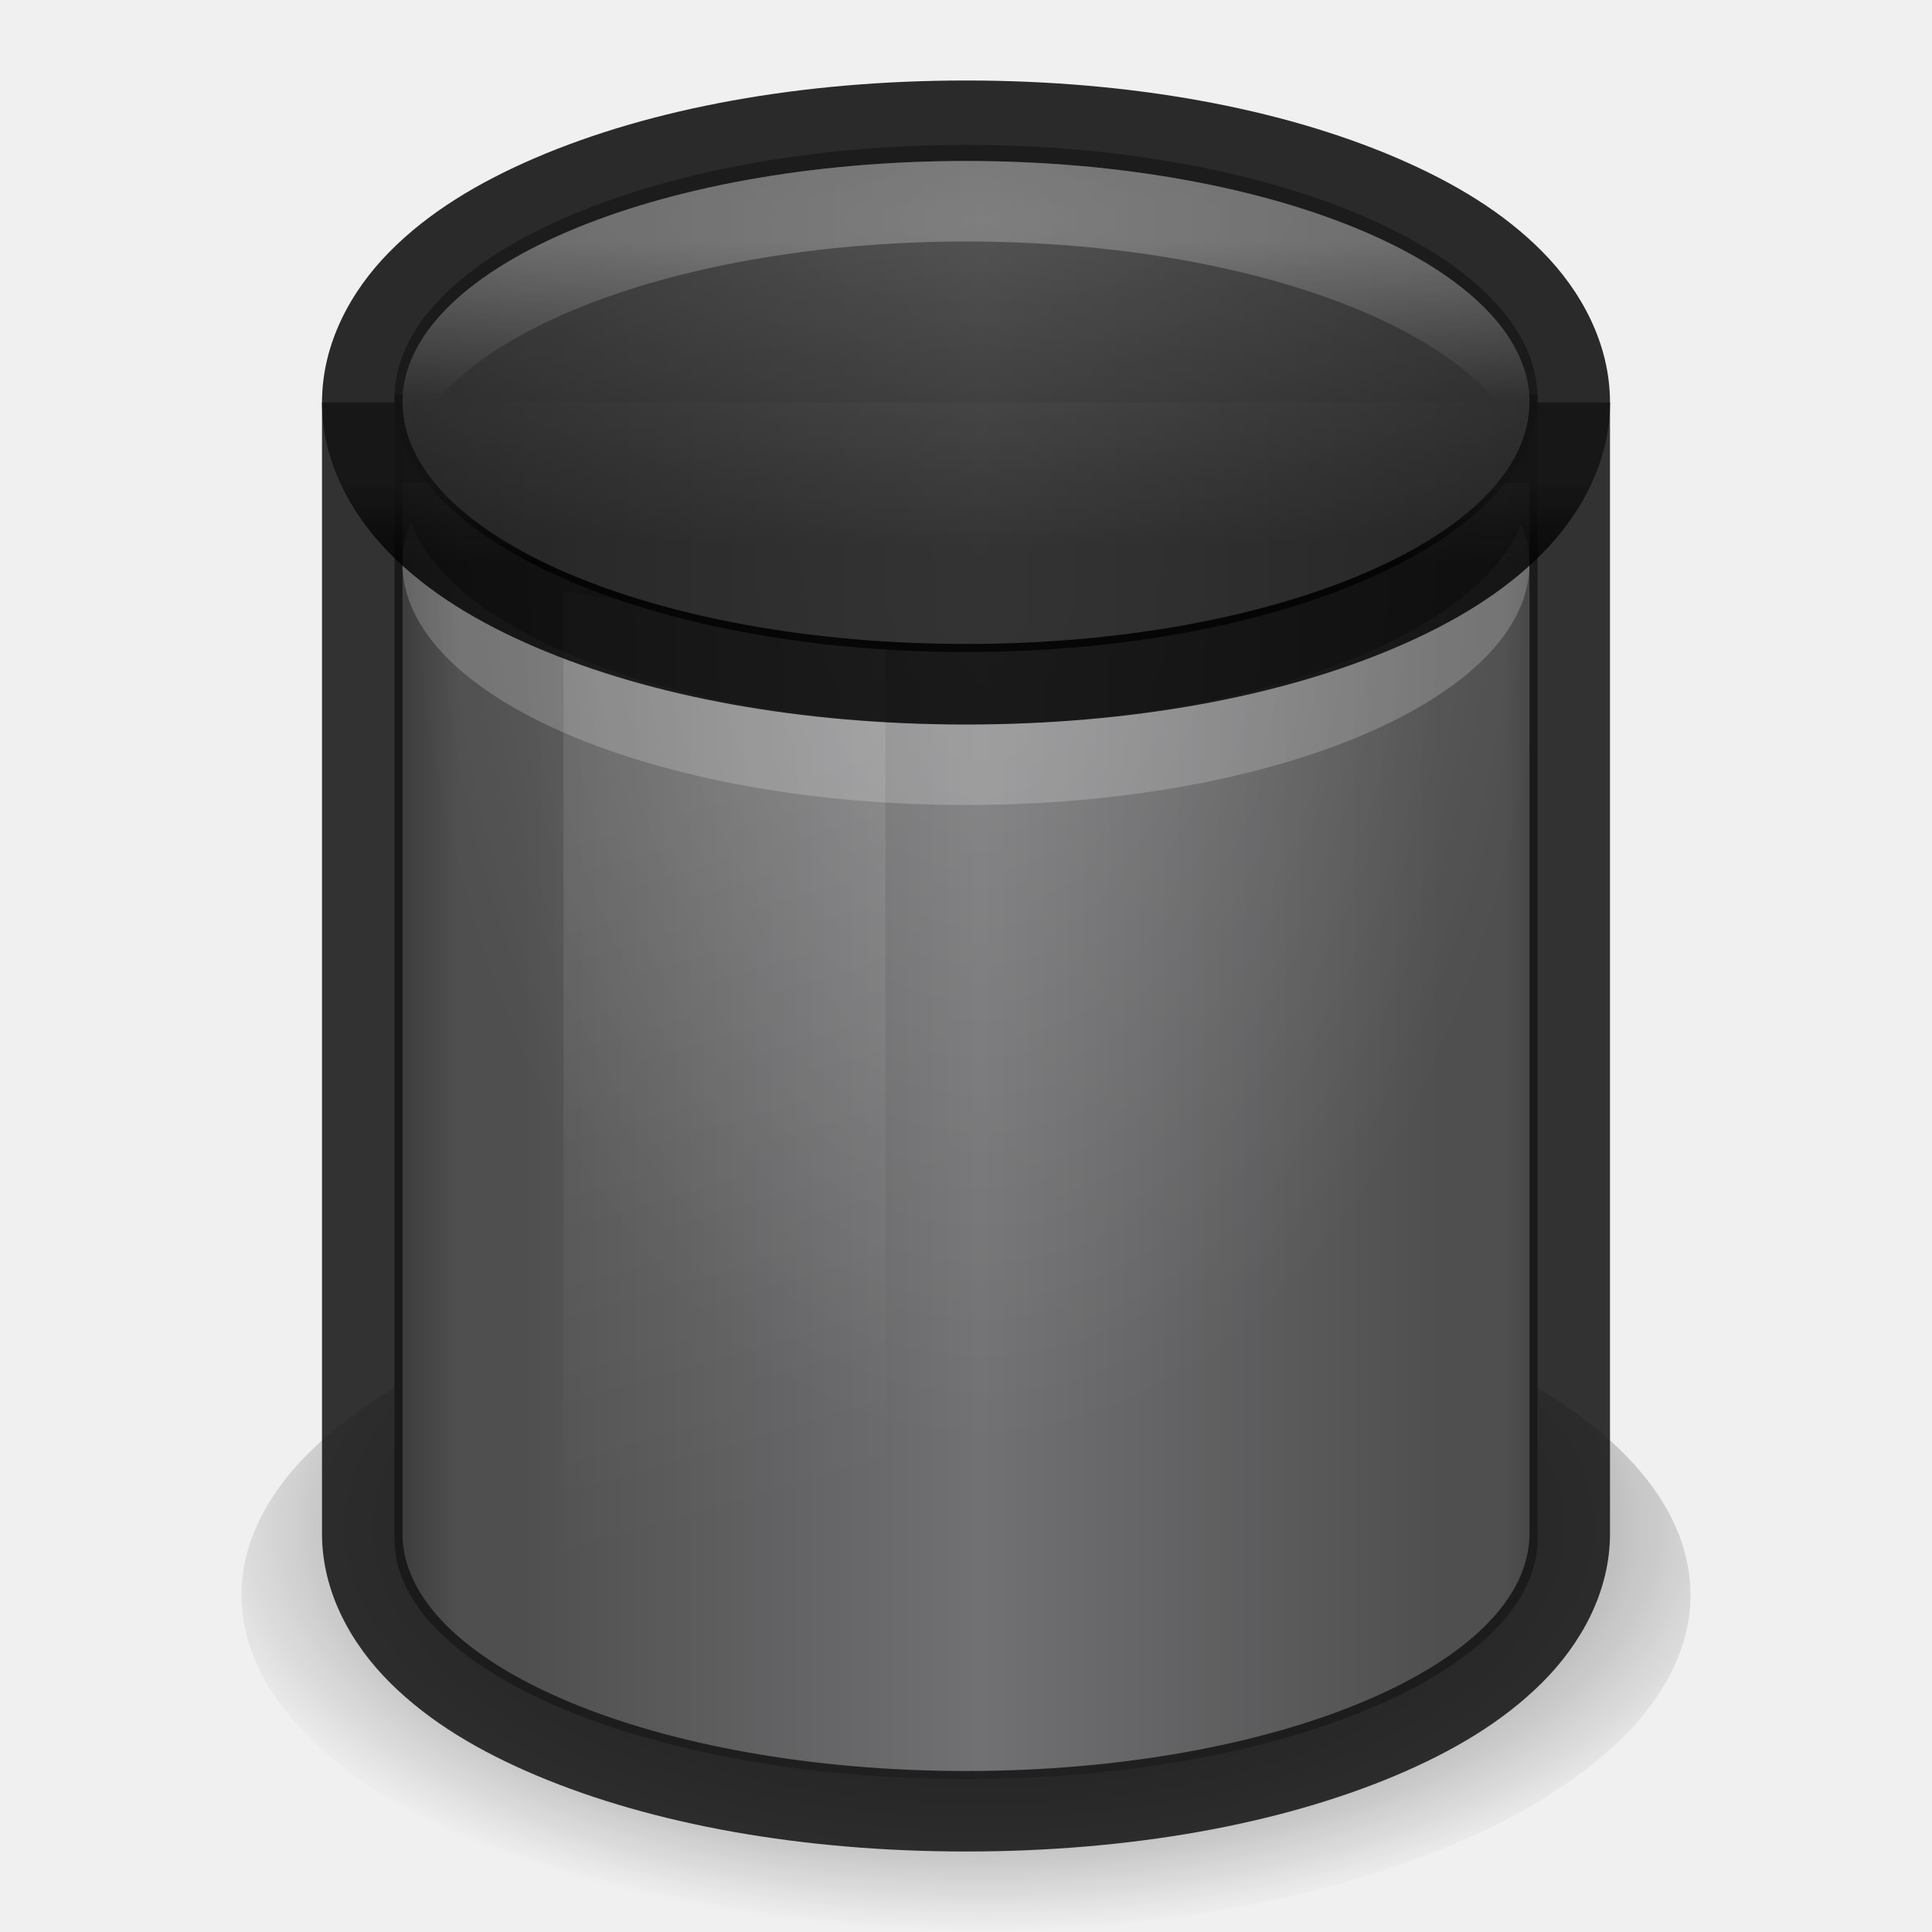
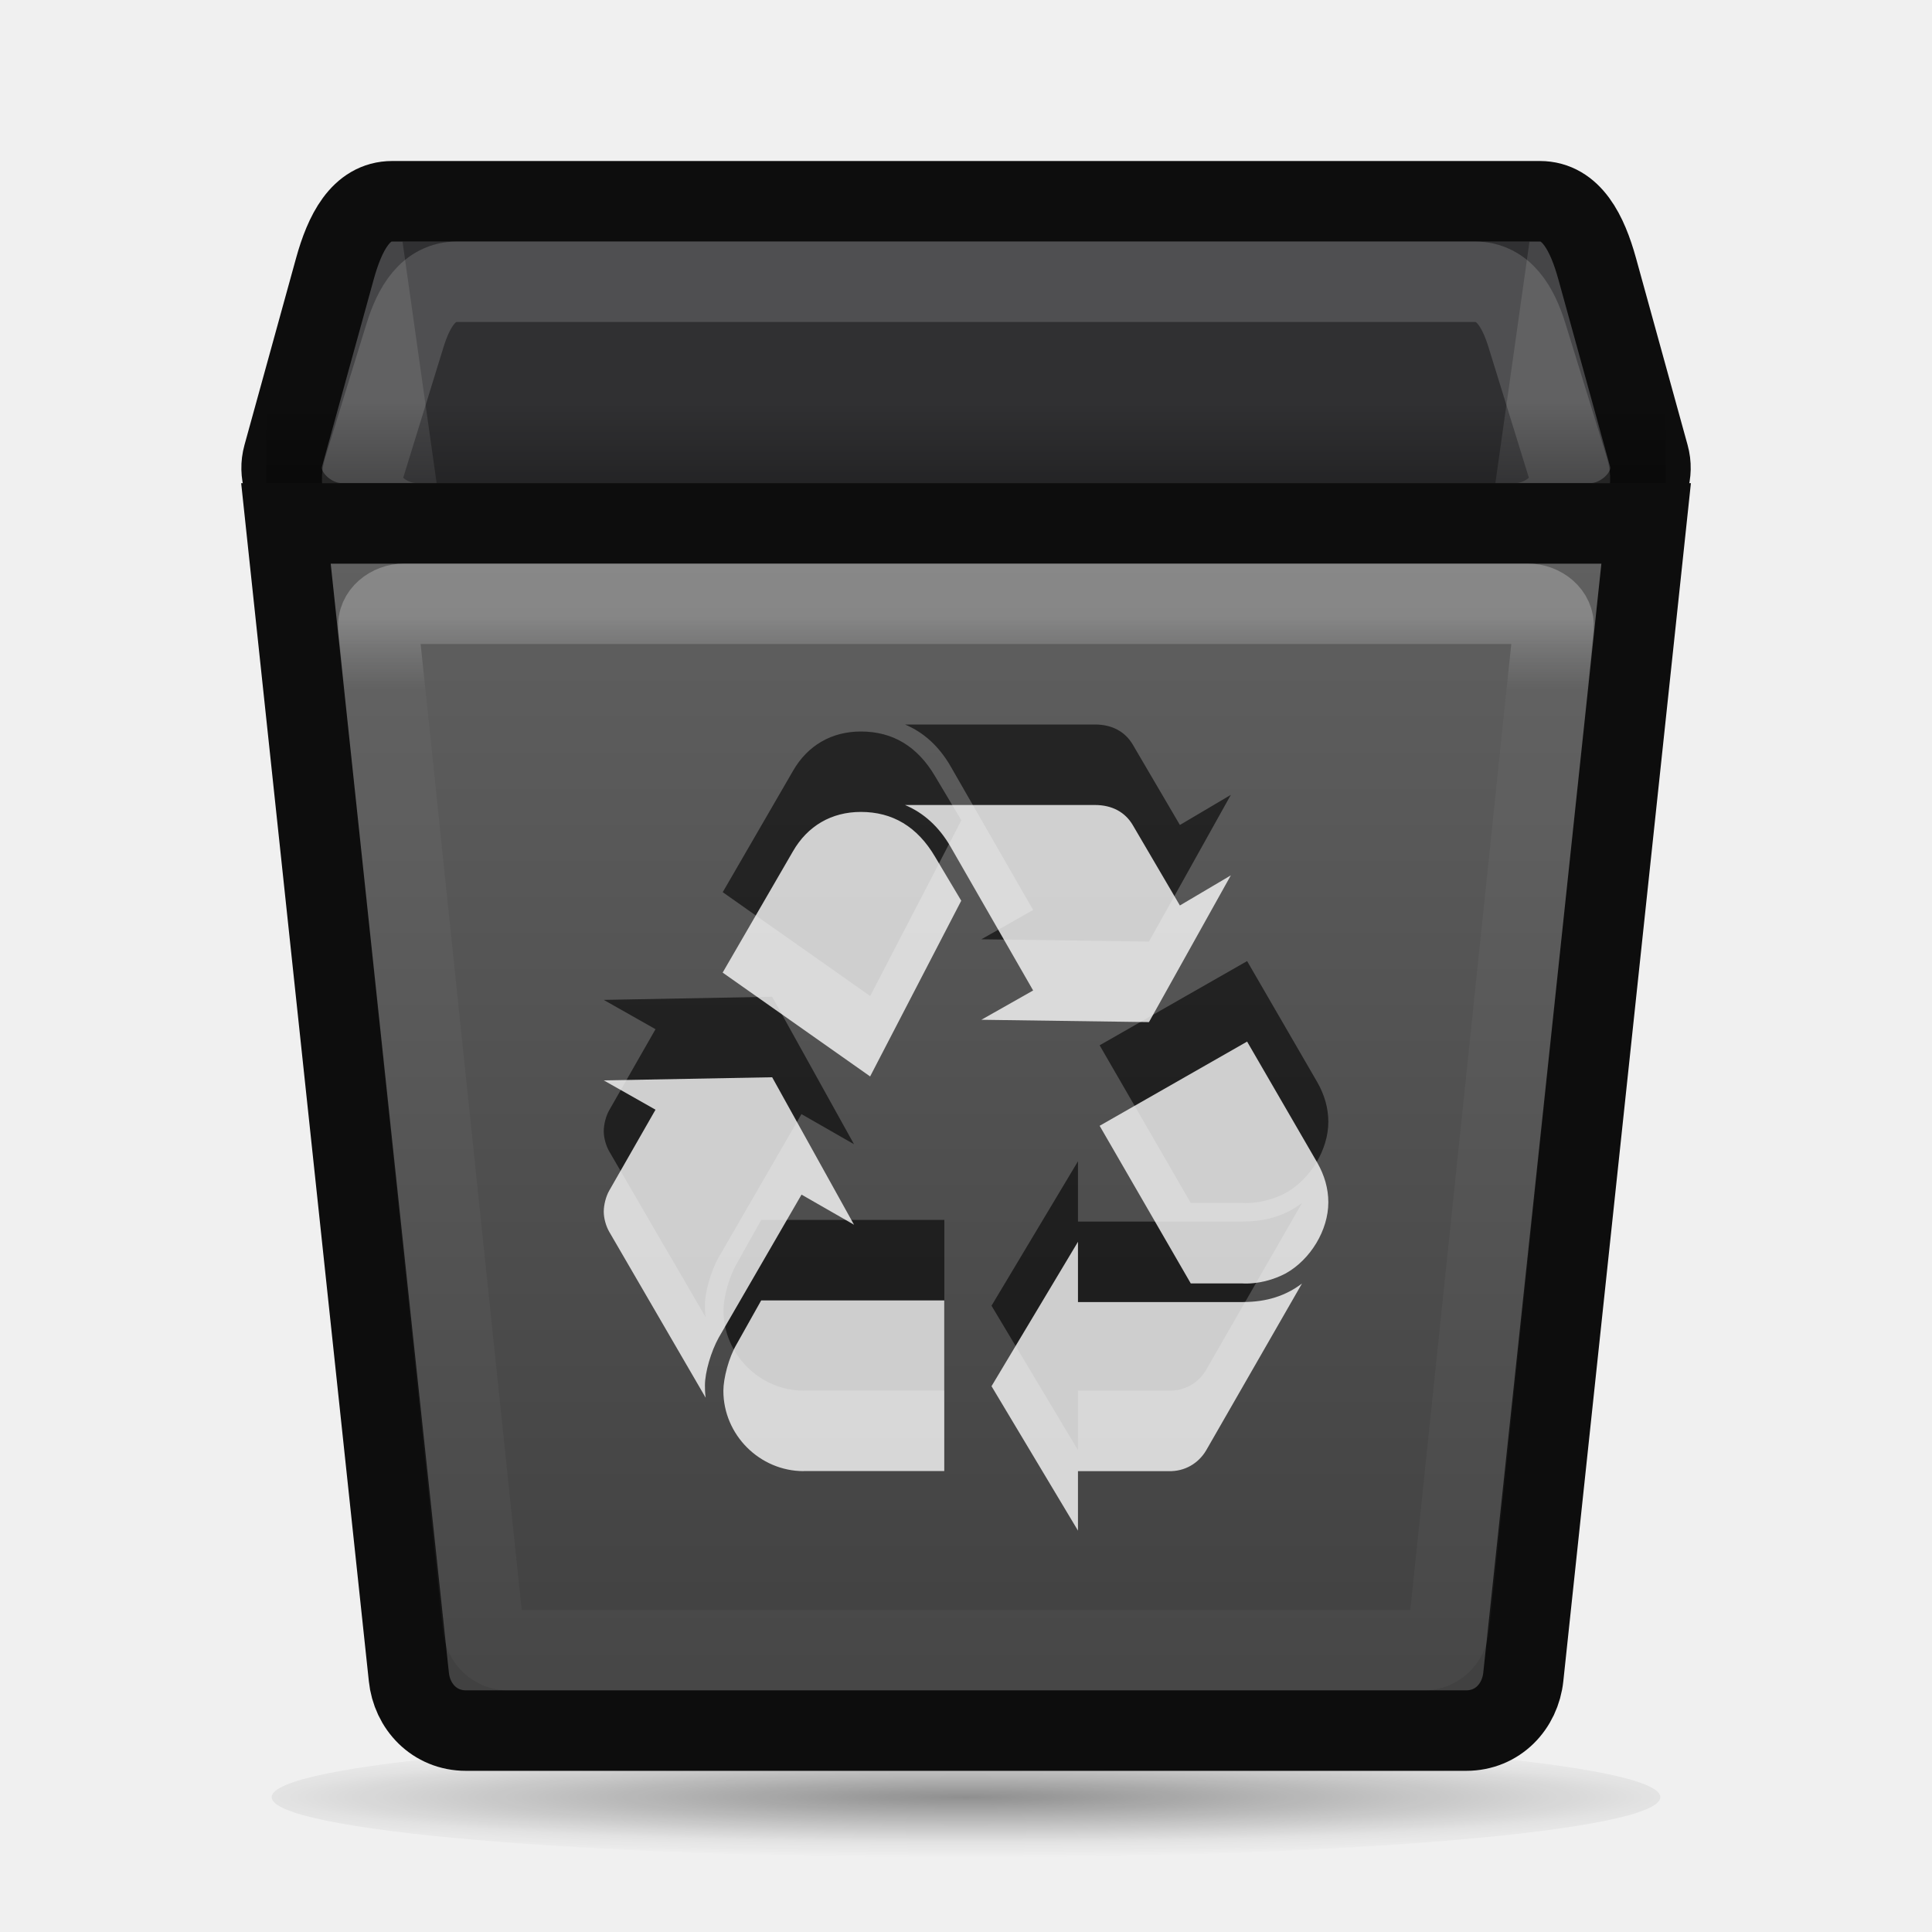
<svg xmlns="http://www.w3.org/2000/svg" xmlns:ns1="http://www.openswatchbook.org/uri/2009/osb" xmlns:xlink="http://www.w3.org/1999/xlink" version="1.0" width="24" height="24" id="svg3695">
  <defs id="defs3697">
-     <linearGradient id="linearGradient4300">
-       <stop style="stop-color:#141414;stop-opacity:1;" offset="0" id="stop4302" />
-       <stop style="stop-color:#000000;stop-opacity:0.899" offset="1" id="stop4304" />
+     <linearGradient id="linearGradient4399">
+       <stop id="stop4401" offset="0" style="stop-color:#626262;stop-opacity:1" />
+       <stop id="stop4403" offset="1" style="stop-color:#3f3f3f;stop-opacity:1" />
    </linearGradient>
-     <linearGradient id="linearGradient6985">
-       <stop id="stop6987" offset="0" style="stop-color:#000000;stop-opacity:1" />
-       <stop id="stop6989" offset="1" style="stop-color:#000000;stop-opacity:0" />
+     <linearGradient id="linearGradient4306">
+       <stop style="stop-color:#000000;stop-opacity:1" offset="0" id="stop4308" />
+       <stop style="stop-color:#000000;stop-opacity:0" offset="1" id="stop4310" />
    </linearGradient>
-     <linearGradient id="linearGradient6286">
-       <stop id="stop6288" offset="0" style="stop-color:#ffffff;stop-opacity:1;" />
-       <stop id="stop6290" offset="1" style="stop-color:#ffffff;stop-opacity:0" />
+     <linearGradient id="linearGradient4237">
+       <stop id="stop4239" offset="0" style="stop-color:#a7a7a7;stop-opacity:1" />
+       <stop id="stop4241" offset="1" style="stop-color:#787878;stop-opacity:1" />
    </linearGradient>
-     <linearGradient id="linearGradient6177">
-       <stop style="stop-color:#ffffff;stop-opacity:1;" offset="0" id="stop6179" />
-       <stop style="stop-color:#ffffff;stop-opacity:0;" offset="1" id="stop6181" />
+     <linearGradient id="linearGradient4867">
+       <stop id="stop4869" offset="0" style="stop-color:#ffffff;stop-opacity:1;" />
+       <stop id="stop4871" offset="1" style="stop-color:#e4e5e7;stop-opacity:0.157" />
    </linearGradient>
-     <linearGradient id="linearGradient6131">
-       <stop id="stop6133" offset="0" style="stop-color:#717173;stop-opacity:1" />
-       <stop style="stop-color:#4f4f50;stop-opacity:1" offset="0.789" id="stop6137" />
-       <stop id="stop6139" offset="0.895" style="stop-color:#4f4f50;stop-opacity:1;" />
-       <stop id="stop6135" offset="1" style="stop-color:#3c3c3c;stop-opacity:1" />
-     </linearGradient>
-     <linearGradient id="linearGradient6046">
-       <stop style="stop-color:#000000;stop-opacity:0.6" offset="0" id="stop6048" />
-       <stop style="stop-color:#000000;stop-opacity:0.816" offset="1" id="stop6050" />
-     </linearGradient>
-     <linearGradient id="linearGradient6014">
-       <stop style="stop-color:#8b8b8d;stop-opacity:1;" offset="0" id="stop6016" />
-       <stop style="stop-color:#b7b7b9;stop-opacity:1" offset="1" id="stop6018" />
+     <linearGradient id="linearGradient4861">
+       <stop style="stop-color:#7e7e7e;stop-opacity:1" offset="0" id="stop4863" />
+       <stop style="stop-color:#3f3f3f;stop-opacity:1" offset="1" id="stop4865" />
    </linearGradient>
    <linearGradient ns1:paint="gradient" id="linearGradient4406">
      <stop offset="0" style="stop-color:#4e4e4e;stop-opacity:1" id="stop4408" />
      <stop offset="1" style="stop-color:#141414;stop-opacity:1" id="stop4410" />
    </linearGradient>
    <linearGradient id="linearGradient3320" ns1:paint="gradient">
      <stop id="stop3323" style="stop-color:#4e4e4e;stop-opacity:1" offset="0" />
      <stop id="stop3325" style="stop-color:#b9bac2;stop-opacity:1" offset="1" />
    </linearGradient>
    <linearGradient id="linearGradient3254-3-182">
      <stop id="stop4663" style="stop-color:#ffffff;stop-opacity:1" offset="0" />
      <stop id="stop4665" style="stop-color:#ffffff;stop-opacity:0" offset="1" />
    </linearGradient>
-     <linearGradient xlink:href="#linearGradient3254-3-182" id="linearGradient3038" gradientUnits="userSpaceOnUse" gradientTransform="matrix(0.7,0,0,0.5815719,-2.099998,-1.259757)" x1="12.25" y1="20.231" x2="17.125" y2="34.174" />
-     <linearGradient xlink:href="#linearGradient6131" id="linearGradient5927" x1="135" y1="12" x2="116" y2="12" gradientUnits="userSpaceOnUse" spreadMethod="reflect" gradientTransform="matrix(0.3817204,0,0,0.3731043,-39.3414,7.884725)" />
-     <linearGradient xlink:href="#linearGradient6014" id="linearGradient6020" x1="116" y1="-9" x2="135" y2="-9" gradientUnits="userSpaceOnUse" spreadMethod="reflect" gradientTransform="matrix(0.3684211,0,0,0.3529411,-37.55263,8.176471)" />
-     <radialGradient xlink:href="#linearGradient6046" id="radialGradient6052" cx="144.25" cy="-14.204" fx="144.25" fy="-14.204" r="19" gradientTransform="matrix(-1.180055,1.9147984e-7,-3.3085408e-8,-0.214551,182.4098,-0.3210577)" gradientUnits="userSpaceOnUse" />
-     <radialGradient xlink:href="#linearGradient6286" id="radialGradient6284" cx="39.001" cy="39.765" fx="39.001" fy="39.765" r="18.6" gradientTransform="matrix(-0.3844376,0,0,-0.634436,27.1815,31.31005)" gradientUnits="userSpaceOnUse" spreadMethod="pad" />
    <linearGradient ns1:paint="solid" id="linearGradient6213">
      <stop id="stop6215" offset="0" style="stop-color:#000000;stop-opacity:1;" />
    </linearGradient>
-     <radialGradient xlink:href="#linearGradient6985" id="radialGradient6052-2" cx="144.283" cy="-21.631" fx="144.283" fy="-21.631" r="19" gradientTransform="matrix(-0.5314504,1.1579226e-7,-5.2010592e-8,-0.2644737,88.89852,13.25406)" gradientUnits="userSpaceOnUse" />
-     <linearGradient xlink:href="#linearGradient6177" id="linearGradient4364" x1="12" y1="3" x2="12" y2="5" gradientUnits="userSpaceOnUse" />
-     <linearGradient xlink:href="#linearGradient4300" id="linearGradient4372" x1="12" y1="6" x2="12" y2="7" gradientUnits="userSpaceOnUse" />
+     <linearGradient id="linearGradient4287">
+       <stop id="stop4289" offset="0" style="stop-color:#000000;stop-opacity:0.51;" />
+       <stop id="stop4291" offset="1" style="stop-color:#000000;stop-opacity:0.472" />
+     </linearGradient>
+     <linearGradient id="linearGradient3782">
+       <stop style="stop-color:#ffffff;stop-opacity:1;" offset="0" id="stop3784" />
+       <stop style="stop-color:#e4e5e7;stop-opacity:1;" offset="1" id="stop3786" />
+     </linearGradient>
+     <linearGradient id="linearGradient3927">
+       <stop id="stop3929" offset="0" style="stop-color:#f1f2f3;stop-opacity:1;" />
+       <stop id="stop3931" offset="1" style="stop-color:#e4e5e7;stop-opacity:1;" />
+     </linearGradient>
+     <linearGradient id="linearGradient3937-5">
+       <stop style="stop-color:#9c9d9e;stop-opacity:1;" offset="0" id="stop3939-6" />
+       <stop style="stop-color:#bbbcbd;stop-opacity:1;" offset="1" id="stop3941-3" />
+     </linearGradient>
+     <linearGradient xlink:href="#linearGradient4399" id="linearGradient4213" x1="32" y1="13" x2="32" y2="59" gradientUnits="userSpaceOnUse" gradientTransform="matrix(0.406918,0,0,0.3407583,-1.020784,1.563113)" />
+     <linearGradient xlink:href="#linearGradient4867" id="linearGradient4229" x1="32" y1="15" x2="32" y2="18" gradientUnits="userSpaceOnUse" gradientTransform="matrix(0.3743067,0,0,0.3023249,0.02167118,3.116297)" />
+     <linearGradient y2="9" x2="22" y1="11" x1="22" gradientTransform="matrix(0.4346119,0,0,0.5,1.569313,0.5000001)" gradientUnits="userSpaceOnUse" id="linearGradient4262-7-1" xlink:href="#linearGradient4306" />
+     <linearGradient id="linearGradient4303">
+       <stop id="stop4305" offset="0" style="stop-color:#000000;stop-opacity:0.404" />
+       <stop style="stop-color:#000000;stop-opacity:0.059" offset="0.744" id="stop4311" />
+       <stop id="stop4307" offset="1" style="stop-color:#000000;stop-opacity:0;" />
+     </linearGradient>
+     <radialGradient gradientUnits="userSpaceOnUse" gradientTransform="matrix(0.3660701,0,0,0.02419349,0.6518268,21.05242)" r="31" fy="52.6" fx="31" cy="52.6" cx="31" id="radialGradient4309-8" xlink:href="#linearGradient4303" />
+     <linearGradient gradientTransform="matrix(0.3216081,0,0,0.3333374,-0.1751469,-0.3490771)" gradientUnits="userSpaceOnUse" xlink:href="#linearGradient3104-5" id="linearGradient3103" y2="3.364" x2="22.004" y1="47.813" x1="22.004" />
+     <linearGradient id="linearGradient3104-5">
+       <stop offset="0" style="stop-color:#aaaaaa;stop-opacity:1" id="stop3106-2" />
+       <stop offset="1" style="stop-color:#c8c8c8;stop-opacity:1" id="stop3108-5" />
+     </linearGradient>
+     <linearGradient gradientTransform="matrix(0.2432432,0,0,0.3513513,2.162164,-0.432428)" gradientUnits="userSpaceOnUse" xlink:href="#linearGradient3977" id="linearGradient3988" y2="43" x2="24" y1="5.564" x1="24" />
+     <linearGradient id="linearGradient3977">
+       <stop offset="0" style="stop-color:#ffffff;stop-opacity:1" id="stop3979" />
+       <stop offset="0.036" style="stop-color:#ffffff;stop-opacity:0.235" id="stop3981" />
+       <stop offset="0.951" style="stop-color:#ffffff;stop-opacity:0.157" id="stop3983" />
+       <stop offset="1" style="stop-color:#ffffff;stop-opacity:0.392" id="stop3985" />
+     </linearGradient>
+     <linearGradient id="linearGradient3600">
+       <stop offset="0" style="stop-color:#f4f4f4;stop-opacity:1" id="stop3602" />
+       <stop offset="1" style="stop-color:#dbdbdb;stop-opacity:1" id="stop3604" />
+     </linearGradient>
+     <linearGradient id="linearGradient3104">
+       <stop offset="0" style="stop-color:#a0a0a0;stop-opacity:1" id="stop3106" />
+       <stop offset="1" style="stop-color:#bebebe;stop-opacity:1" id="stop3108" />
+     </linearGradient>
+     <linearGradient gradientTransform="matrix(0.3142871,0,0,0.3259265,0.457108,-0.322238)" gradientUnits="userSpaceOnUse" xlink:href="#linearGradient3600" id="linearGradient3143" y2="47.013" x2="25.132" y1="0.985" x1="25.132" />
+     <linearGradient gradientTransform="matrix(0.2537859,0,0,0.3050187,19.12898,-0.685477)" gradientUnits="userSpaceOnUse" xlink:href="#linearGradient3104" id="linearGradient3145" y2="2.906" x2="-51.786" y1="50.786" x1="-51.786" />
+     <linearGradient id="linearGradient4225">
+       <stop offset="0" style="stop-color:#ffffff;stop-opacity:1;" id="stop4227" />
+       <stop id="stop4229" style="stop-color:#ffffff;stop-opacity:0.235;" offset="0.079" />
+       <stop offset="0.846" style="stop-color:#ffffff;stop-opacity:0" id="stop4231" />
+       <stop offset="1" style="stop-color:#000000;stop-opacity:0.043" id="stop4233" />
+     </linearGradient>
+     <linearGradient x1="24.001" y1="6.425" x2="24" y2="43" id="linearGradient3119-6" xlink:href="#linearGradient3977-9" gradientUnits="userSpaceOnUse" gradientTransform="matrix(0.4054051,0,0,0.5135135,2.269687,6.675681)" />
+     <linearGradient x1="25.132" y1="0.985" x2="25.132" y2="47.013" id="linearGradient3122-7" xlink:href="#linearGradient3927-8" gradientUnits="userSpaceOnUse" gradientTransform="matrix(0.4571418,0,0,0.4345667,1.028596,7.903723)" />
+     <linearGradient x1="-51.786" y1="50.786" x2="-51.786" y2="2.906" id="linearGradient3124-6" xlink:href="#linearGradient3104" gradientUnits="userSpaceOnUse" gradientTransform="matrix(0.3922136,0,0,0.4473603,29.1993,6.761297)" />
+     <radialGradient cx="605.714" cy="486.648" r="117.143" fx="605.714" fy="486.648" id="radialGradient3045" xlink:href="#linearGradient4306" gradientUnits="userSpaceOnUse" gradientTransform="matrix(0.01204859,0,0,0.0082353,13.23879,26.98056)" />
+     <radialGradient cx="605.714" cy="486.648" r="117.143" fx="605.714" fy="486.648" id="radialGradient3048" xlink:href="#linearGradient4306" gradientUnits="userSpaceOnUse" gradientTransform="matrix(-0.01204859,0,0,0.0082353,10.76121,26.98056)" />
+     <linearGradient id="linearGradient5048">
+       <stop id="stop5050" style="stop-color:#000000;stop-opacity:0" offset="0" />
+       <stop id="stop5056" style="stop-color:#000000;stop-opacity:1" offset="0.5" />
+       <stop id="stop5052" style="stop-color:#000000;stop-opacity:0" offset="1" />
+     </linearGradient>
+     <linearGradient x1="302.857" y1="366.648" x2="302.857" y2="609.505" id="linearGradient3826" xlink:href="#linearGradient5048" gradientUnits="userSpaceOnUse" gradientTransform="matrix(0.0352071,0,0,0.0082353,-0.724852,26.98055)" />
+     <linearGradient id="linearGradient3977-9">
+       <stop id="stop3979-8" style="stop-color:#ffffff;stop-opacity:1;" offset="0" />
+       <stop offset="0.049" style="stop-color:#ffffff;stop-opacity:0.235;" id="stop3981-8" />
+       <stop id="stop3983-0" style="stop-color:#ffffff;stop-opacity:0" offset="0.951" />
+       <stop id="stop3985-0" style="stop-color:#000000;stop-opacity:0.043" offset="1" />
+     </linearGradient>
+     <linearGradient id="linearGradient3927-8">
+       <stop style="stop-color:#fbfcfd;stop-opacity:1" offset="0" id="stop3929-2" />
+       <stop style="stop-color:#ebeced;stop-opacity:1" offset="1" id="stop3931-4" />
+     </linearGradient>
+     <linearGradient x1="25.132" y1="0.985" x2="25.132" y2="47.013" id="linearGradient3122-2" xlink:href="#linearGradient3927-8" gradientUnits="userSpaceOnUse" gradientTransform="matrix(0.4857154,0,0,0.4780251,-5.657171,-9.095558)" />
+     <linearGradient x1="-51.786" y1="50.786" x2="-51.786" y2="2.906" id="linearGradient3124-7" xlink:href="#linearGradient3104" gradientUnits="userSpaceOnUse" gradientTransform="matrix(0.3922136,0,0,0.4473603,29.1993,-1.238697)" />
+     <linearGradient gradientTransform="matrix(0.3922136,0,0,0.4473603,29.1993,6.761297)" gradientUnits="userSpaceOnUse" xlink:href="#linearGradient3104" id="linearGradient4382" y2="2.906" x2="-51.786" y1="50.786" x1="-51.786" />
+     <radialGradient gradientTransform="matrix(0.01204859,0,0,0.0082353,13.23879,26.98056)" gradientUnits="userSpaceOnUse" xlink:href="#linearGradient4306" id="radialGradient3045-7" fy="486.648" fx="605.714" r="117.143" cy="486.648" cx="605.714" />
+     <radialGradient gradientTransform="matrix(-0.01204859,0,0,0.0082353,10.76121,26.98056)" gradientUnits="userSpaceOnUse" xlink:href="#linearGradient4306" id="radialGradient3048-3" fy="486.648" fx="605.714" r="117.143" cy="486.648" cx="605.714" />
+     <linearGradient gradientTransform="matrix(0.0352071,0,0,0.0082353,-0.724852,26.98055)" gradientUnits="userSpaceOnUse" xlink:href="#linearGradient5048" id="linearGradient4386" y2="609.505" x2="302.857" y1="366.648" x1="302.857" />
+     <linearGradient gradientTransform="matrix(0.4857154,0,0,0.4780251,-5.657171,-9.095558)" gradientUnits="userSpaceOnUse" xlink:href="#linearGradient3927-8" id="linearGradient3122-2-8" y2="47.013" x2="25.132" y1="0.985" x1="25.132" />
+     <linearGradient gradientTransform="matrix(0.3922136,0,0,0.4473603,29.1993,-1.238697)" gradientUnits="userSpaceOnUse" xlink:href="#linearGradient3104" id="linearGradient4389" y2="2.906" x2="-51.786" y1="50.786" x1="-51.786" />
  </defs>
-   <path style="opacity:0.9;fill:url(#radialGradient6052-2);fill-opacity:1;stroke:none;stroke-width:1;stroke-linecap:butt;stroke-linejoin:miter;stroke-miterlimit:4;stroke-dasharray:none;stroke-dashoffset:0;stroke-opacity:1" d="M 21,19.812 A 9,4.188 0 0 1 12,24 9,4.188 0 0 1 3,19.812 9,4.188 0 0 1 12,15.625 a 9,4.188 0 0 1 9,4.187 z" id="path4342-99-8" />
-   <path style="opacity:1;fill:url(#linearGradient5927);fill-opacity:1;stroke:none;stroke-width:1;stroke-linecap:butt;stroke-linejoin:miter;stroke-miterlimit:4;stroke-dasharray:none;stroke-dashoffset:0;stroke-opacity:1" d="m 4.9,4.9 0,14.215 C 4.9,20.764 8.1,22.1 12,22.1 c 3.9,0 7.1,-1.336 7.1,-2.985 L 19.1,4.9 Z" id="rect4344" />
-   <path style="color:#000000;font-style:normal;font-variant:normal;font-weight:normal;font-stretch:normal;font-size:medium;line-height:normal;font-family:sans-serif;text-indent:0;text-align:start;text-decoration:none;text-decoration-line:none;text-decoration-style:solid;text-decoration-color:#000000;letter-spacing:normal;word-spacing:normal;text-transform:none;direction:ltr;block-progression:tb;writing-mode:lr-tb;baseline-shift:baseline;text-anchor:start;white-space:normal;clip-rule:nonzero;display:inline;overflow:visible;visibility:visible;opacity:1;isolation:auto;mix-blend-mode:normal;color-interpolation:sRGB;color-interpolation-filters:linearRGB;solid-color:#000000;solid-opacity:1;fill:#141414;fill-opacity:0.863;fill-rule:nonzero;stroke:none;stroke-width:2;stroke-linecap:butt;stroke-linejoin:miter;stroke-miterlimit:4;stroke-dasharray:none;stroke-dashoffset:0;stroke-opacity:1;color-rendering:auto;image-rendering:auto;shape-rendering:auto;text-rendering:auto;enable-background:accumulate" d="m 4,5 0,1 0,13.051 c 0,0.73 0.365,1.376 0.85,1.857 0.485,0.481 1.102,0.848 1.82,1.15 C 8.106,22.663 9.963,23 12,23 c 2.037,0 3.894,-0.337 5.33,-0.941 0.718,-0.302 1.335,-0.669 1.82,-1.15 C 19.635,20.427 20,19.781 20,19.051 L 20,5 Z m 1,1 14,0 0,13.051 C 19,20.68 15.845,22 12,22 8.155,22 5,20.68 5,19.051 Z" id="rect4344-8" />
-   <path style="display:inline;overflow:visible;visibility:visible;opacity:0.1;fill:url(#linearGradient3038);fill-opacity:1;fill-rule:nonzero;stroke:none;stroke-width:1;marker:none" id="rect3244" d="M 7,7.338 11,8.045 11,22.185 7,21.712 l 0,-14.374 z" />
-   <path style="opacity:1;fill:url(#linearGradient6020);fill-opacity:1;stroke:none;stroke-width:1;stroke-linecap:butt;stroke-linejoin:miter;stroke-miterlimit:4;stroke-dasharray:none;stroke-dashoffset:0;stroke-opacity:1" d="M 19,5 A 7,3 0 0 1 12,8 7,3 0 0 1 5,5 7,3 0 0 1 12,2 7,3 0 0 1 19,5 Z" id="path4342" />
-   <path style="opacity:0.2;fill:url(#radialGradient6284);fill-opacity:1;stroke:none;stroke-width:1;stroke-linecap:butt;stroke-linejoin:miter;stroke-miterlimit:4;stroke-dasharray:none;stroke-dashoffset:0;stroke-opacity:1" d="M 5,5 5,19.05 C 5,20.679 8.155,22 12,22 15.845,22 19,20.679 19,19.05 L 19,5 Z" id="rect4344-7" />
-   <path style="opacity:0.9;fill:url(#radialGradient6052);fill-opacity:1;stroke:none;stroke-width:1;stroke-linecap:butt;stroke-linejoin:miter;stroke-miterlimit:4;stroke-dasharray:none;stroke-dashoffset:0;stroke-opacity:1" d="M 19.1,4.95 A 7.1,3.15 0 0 1 12,8.1 7.1,3.15 0 0 1 4.9,4.95 7.1,3.15 0 0 1 12,1.8 7.1,3.15 0 0 1 19.1,4.95 Z" id="path4342-99" />
-   <path style="opacity:0.2;fill:#ffffff;fill-opacity:1;stroke:none;stroke-width:1;stroke-linecap:butt;stroke-linejoin:miter;stroke-miterlimit:4;stroke-dasharray:none;stroke-dashoffset:0;stroke-opacity:1" d="M 12,10 A 7,3 0 0 1 5,7 7,3 0 0 1 5.102,6.49 7,3 0 0 0 12,9 7,3 0 0 0 18.898,6.51 7,3 0 0 1 19,7 7,3 0 0 1 12,10 Z" id="path4342-99-4" />
-   <path style="color:#000000;font-style:normal;font-variant:normal;font-weight:normal;font-stretch:normal;font-size:medium;line-height:normal;font-family:sans-serif;text-indent:0;text-align:start;text-decoration:none;text-decoration-line:none;text-decoration-style:solid;text-decoration-color:#000000;letter-spacing:normal;word-spacing:normal;text-transform:none;direction:ltr;block-progression:tb;writing-mode:lr-tb;baseline-shift:baseline;text-anchor:start;white-space:normal;clip-rule:nonzero;display:inline;overflow:visible;visibility:visible;opacity:0.9;isolation:auto;mix-blend-mode:normal;color-interpolation:sRGB;color-interpolation-filters:linearRGB;solid-color:#000000;solid-opacity:1;fill:url(#linearGradient4372);fill-opacity:1;fill-rule:nonzero;stroke:none;stroke-width:2;stroke-linecap:butt;stroke-linejoin:miter;stroke-miterlimit:4;stroke-dasharray:none;stroke-dashoffset:0;stroke-opacity:1;color-rendering:auto;image-rendering:auto;shape-rendering:auto;text-rendering:auto;enable-background:accumulate" d="M 12,1 C 9.951,1 8.092,1.344 6.656,1.959 5.938,2.267 5.32,2.64 4.838,3.129 4.356,3.617 4,4.271 4,5 4,5.729 4.356,6.383 4.838,6.871 5.32,7.36 5.938,7.733 6.656,8.041 8.092,8.656 9.951,9 12,9 14.049,9 15.908,8.656 17.344,8.041 18.062,7.733 18.68,7.36 19.162,6.871 19.644,6.383 20,5.729 20,5 20,4.271 19.644,3.617 19.162,3.129 18.68,2.64 18.062,2.267 17.344,1.959 15.908,1.344 14.049,1 12,1 Z m 0,1 A 7,3 0 0 1 19,5 7,3 0 0 1 12,8 7,3 0 0 1 5,5 7,3 0 0 1 12,2 Z" id="path4342-99-0" />
-   <path style="opacity:0.25;fill:url(#linearGradient4364);fill-opacity:1;stroke:none;stroke-width:1;stroke-linecap:butt;stroke-linejoin:miter;stroke-miterlimit:4;stroke-dasharray:none;stroke-dashoffset:0;stroke-opacity:1" d="M 12,2 A 7,3 0 0 0 5,5 7,3 0 0 0 5.102,5.51 7,3 0 0 1 12,3 7,3 0 0 1 18.898,5.49 7,3 0 0 0 19,5 7,3 0 0 0 12,2 Z" id="path4342-99-4-8" />
+   <ellipse cx="12" cy="22.325" rx="8.625" ry="0.75" style="display:inline;opacity:1;fill:url(#radialGradient4309-8);fill-opacity:1;stroke:none;stroke-width:1.2;stroke-linecap:butt;stroke-linejoin:miter;stroke-miterlimit:4;stroke-dasharray:none;stroke-dashoffset:0;stroke-opacity:1" id="path4293-4" />
+   <path style="opacity:1;fill:#454547;fill-opacity:1;stroke:#0d0d0d;stroke-width:1;stroke-linecap:butt;stroke-linejoin:miter;stroke-miterlimit:4;stroke-dasharray:none;stroke-dashoffset:0;stroke-opacity:1" d="m 4.873,2.5 14.255,0 c 0.395,0 0.591,0.398 0.713,0.839 l 0.641,2.322 C 20.604,6.102 20.164,6.5 19.77,6.5 l -15.538,0 c -0.395,0 -0.835,-0.398 -0.713,-0.839 L 4.16,3.339 C 4.282,2.898 4.478,2.5 4.873,2.5 Z" id="rect4290" />
+   <path style="opacity:0.3;fill:#000000;fill-opacity:1;stroke:none;stroke-width:1;stroke-linecap:butt;stroke-linejoin:miter;stroke-miterlimit:4;stroke-dasharray:none;stroke-dashoffset:0;stroke-opacity:1" d="M 19,3 16.795,18.615 c -0.055,0.389 -0.312,0.71 -0.7,0.71 l -8.19,0 c -0.388,0 -0.645,-0.321 -0.7,-0.71 L 5,3 Z" id="rect4203-7" />
+   <path style="opacity:0.15;fill:none;fill-opacity:1;stroke:#ffffff;stroke-width:1;stroke-linecap:butt;stroke-linejoin:miter;stroke-miterlimit:4;stroke-dasharray:none;stroke-dashoffset:0;stroke-opacity:1" d="m 5.679,3.5 12.642,0 c 0.359,0 0.539,0.315 0.648,0.667 l 0.515,1.666 c 0.108,0.351 -0.289,0.667 -0.648,0.667 l -13.671,0 c -0.359,0 -0.756,-0.315 -0.648,-0.667 L 5.031,4.167 C 5.14,3.815 5.32,3.5 5.679,3.5 Z" id="rect4290-4" />
+   <path style="opacity:1;fill:url(#linearGradient4213);fill-opacity:1;stroke:#0d0d0d;stroke-width:1;stroke-linecap:butt;stroke-linejoin:miter;stroke-miterlimit:4;stroke-dasharray:none;stroke-dashoffset:0;stroke-opacity:1" d="M 20.449,6.502 18.923,20.831 c -0.039,0.368 -0.317,0.667 -0.71,0.667 l -12.424,0 c -0.393,0 -0.672,-0.299 -0.71,-0.667 L 3.552,6.502 Z" id="rect4203" />
+   <path style="opacity:0.25;fill:none;fill-opacity:1;stroke:url(#linearGradient4229);stroke-width:1;stroke-linecap:butt;stroke-linejoin:miter;stroke-miterlimit:4;stroke-dasharray:none;stroke-dashoffset:0;stroke-opacity:1" d="m 5.025,7.5 13.949,0 c 0.18,0 0.341,0.132 0.324,0.295 L 18.001,20.205 c -0.017,0.163 -0.145,0.295 -0.324,0.295 l -11.354,0 c -0.18,0 -0.307,-0.132 -0.324,-0.295 L 4.701,7.795 C 4.683,7.632 4.845,7.5 5.025,7.5 Z" id="rect4205" />
+   <rect ry="0" y="5" x="3.308" height="1" width="17.384" id="rect3827-5-3-3" style="display:inline;opacity:0.25;fill:url(#linearGradient4262-7-1);fill-opacity:1;stroke:none;stroke-width:0;stroke-linecap:butt;stroke-linejoin:miter;stroke-miterlimit:4;stroke-dasharray:none;stroke-dashoffset:0;stroke-opacity:1" />
+   <path id="path4226-1-8-9" d="m 8.929,15.616 c -0.096,0.172 -0.172,0.432 -0.172,0.595 0,0.038 0,0.086 0.009,0.153 L 7.567,14.301 c -0.038,-0.067 -0.067,-0.163 -0.067,-0.249 0,-0.087 0.029,-0.192 0.067,-0.259 L 8.143,12.785 7.5,12.421 9.592,12.382 10.609,14.214 9.956,13.84 Z M 9.851,9.576 C 10.033,9.259 10.331,9.087 10.695,9.087 c 0.394,0 0.701,0.183 0.921,0.556 l 0.326,0.547 -1.132,2.183 -1.832,-1.29 z m 0.134,7.699 c -0.547,0 -0.998,-0.451 -0.998,-0.998 0,-0.154 0.067,-0.413 0.163,-0.576 l 0.307,-0.547 2.274,0 0,2.12 -1.747,0 z M 11.808,9.518 C 11.664,9.269 11.472,9.096 11.242,9 l 2.36,0 c 0.211,0 0.374,0.087 0.47,0.25 l 0.585,0.998 0.633,-0.374 -1.017,1.823 -2.082,-0.029 0.643,-0.364 z m 3.637,5.656 c 0.288,0 0.528,-0.077 0.729,-0.23 l -1.19,2.072 c -0.096,0.163 -0.268,0.266 -0.47,0.259 l -1.123,0 0,0.739 -1.074,-1.794 1.074,-1.794 0,0.749 2.054,0 z m 0.921,-1.727 c 0.087,0.154 0.135,0.317 0.135,0.489 0,0.345 -0.221,0.71 -0.528,0.882 -0.144,0.077 -0.346,0.137 -0.547,0.125 l -0.634,0 -1.132,-1.958 1.832,-1.046 z" style="opacity:0.6;fill:#000000;fill-opacity:1" />
+   <path id="path4226-1-8" d="m 8.929,16.615 c -0.096,0.172 -0.172,0.432 -0.172,0.595 0,0.038 0,0.086 0.009,0.153 l -1.199,-2.063 c -0.038,-0.067 -0.067,-0.163 -0.067,-0.249 0,-0.087 0.029,-0.192 0.067,-0.259 l 0.576,-1.007 -0.643,-0.364 2.092,-0.039 1.017,1.832 -0.652,-0.374 z m 0.921,-6.039 c 0.182,-0.317 0.48,-0.49 0.844,-0.49 0.394,0 0.701,0.183 0.921,0.556 l 0.326,0.547 -1.132,2.183 -1.832,-1.29 z m 0.134,7.699 c -0.547,0 -0.998,-0.451 -0.998,-0.998 0,-0.154 0.067,-0.413 0.163,-0.576 l 0.307,-0.547 2.274,0 0,2.12 -1.747,0 z M 11.808,10.518 C 11.664,10.269 11.472,10.096 11.242,10 l 2.36,0 c 0.211,0 0.374,0.087 0.47,0.25 l 0.585,0.998 0.633,-0.374 -1.017,1.823 -2.082,-0.029 0.643,-0.364 z m 3.637,5.656 c 0.288,0 0.528,-0.077 0.729,-0.23 l -1.19,2.072 c -0.096,0.163 -0.268,0.266 -0.47,0.259 l -1.123,0 0,0.739 -1.074,-1.794 1.074,-1.794 0,0.749 2.054,0 z m 0.921,-1.727 c 0.087,0.154 0.135,0.317 0.135,0.489 0,0.345 -0.221,0.71 -0.528,0.882 -0.144,0.077 -0.346,0.137 -0.547,0.125 l -0.634,0 -1.132,-1.958 1.832,-1.046 z" style="fill:#ffffff;fill-opacity:0.784" />
</svg>
